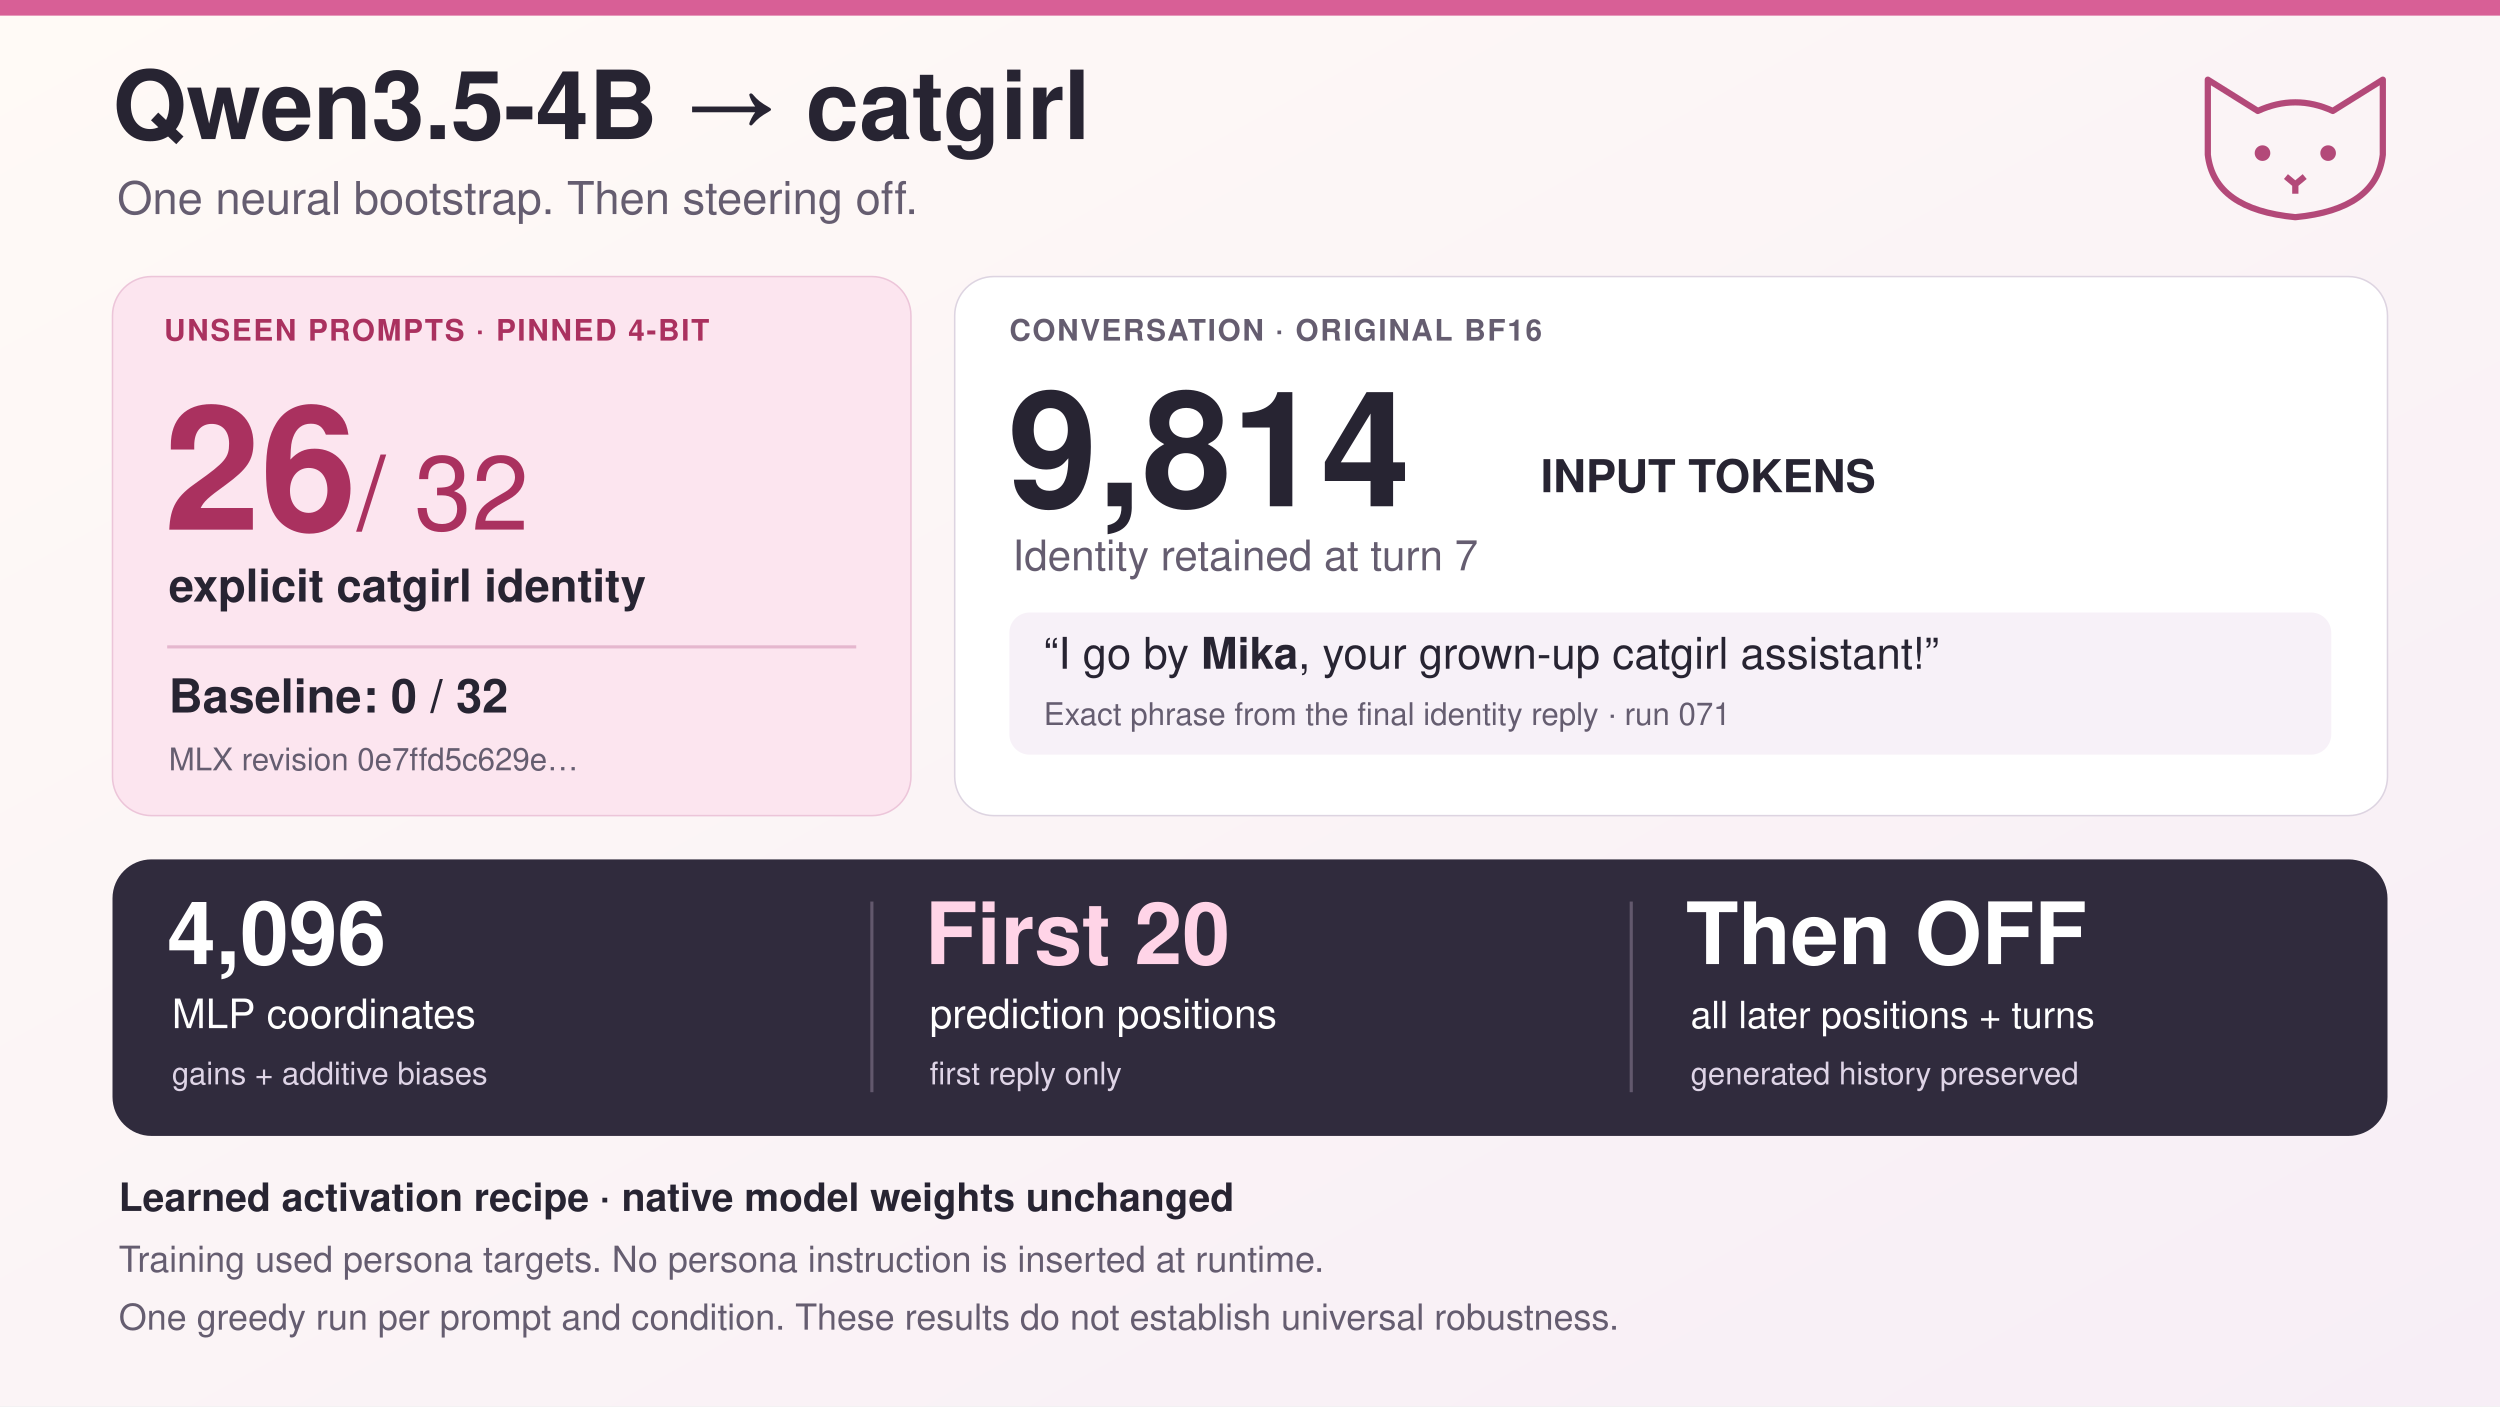
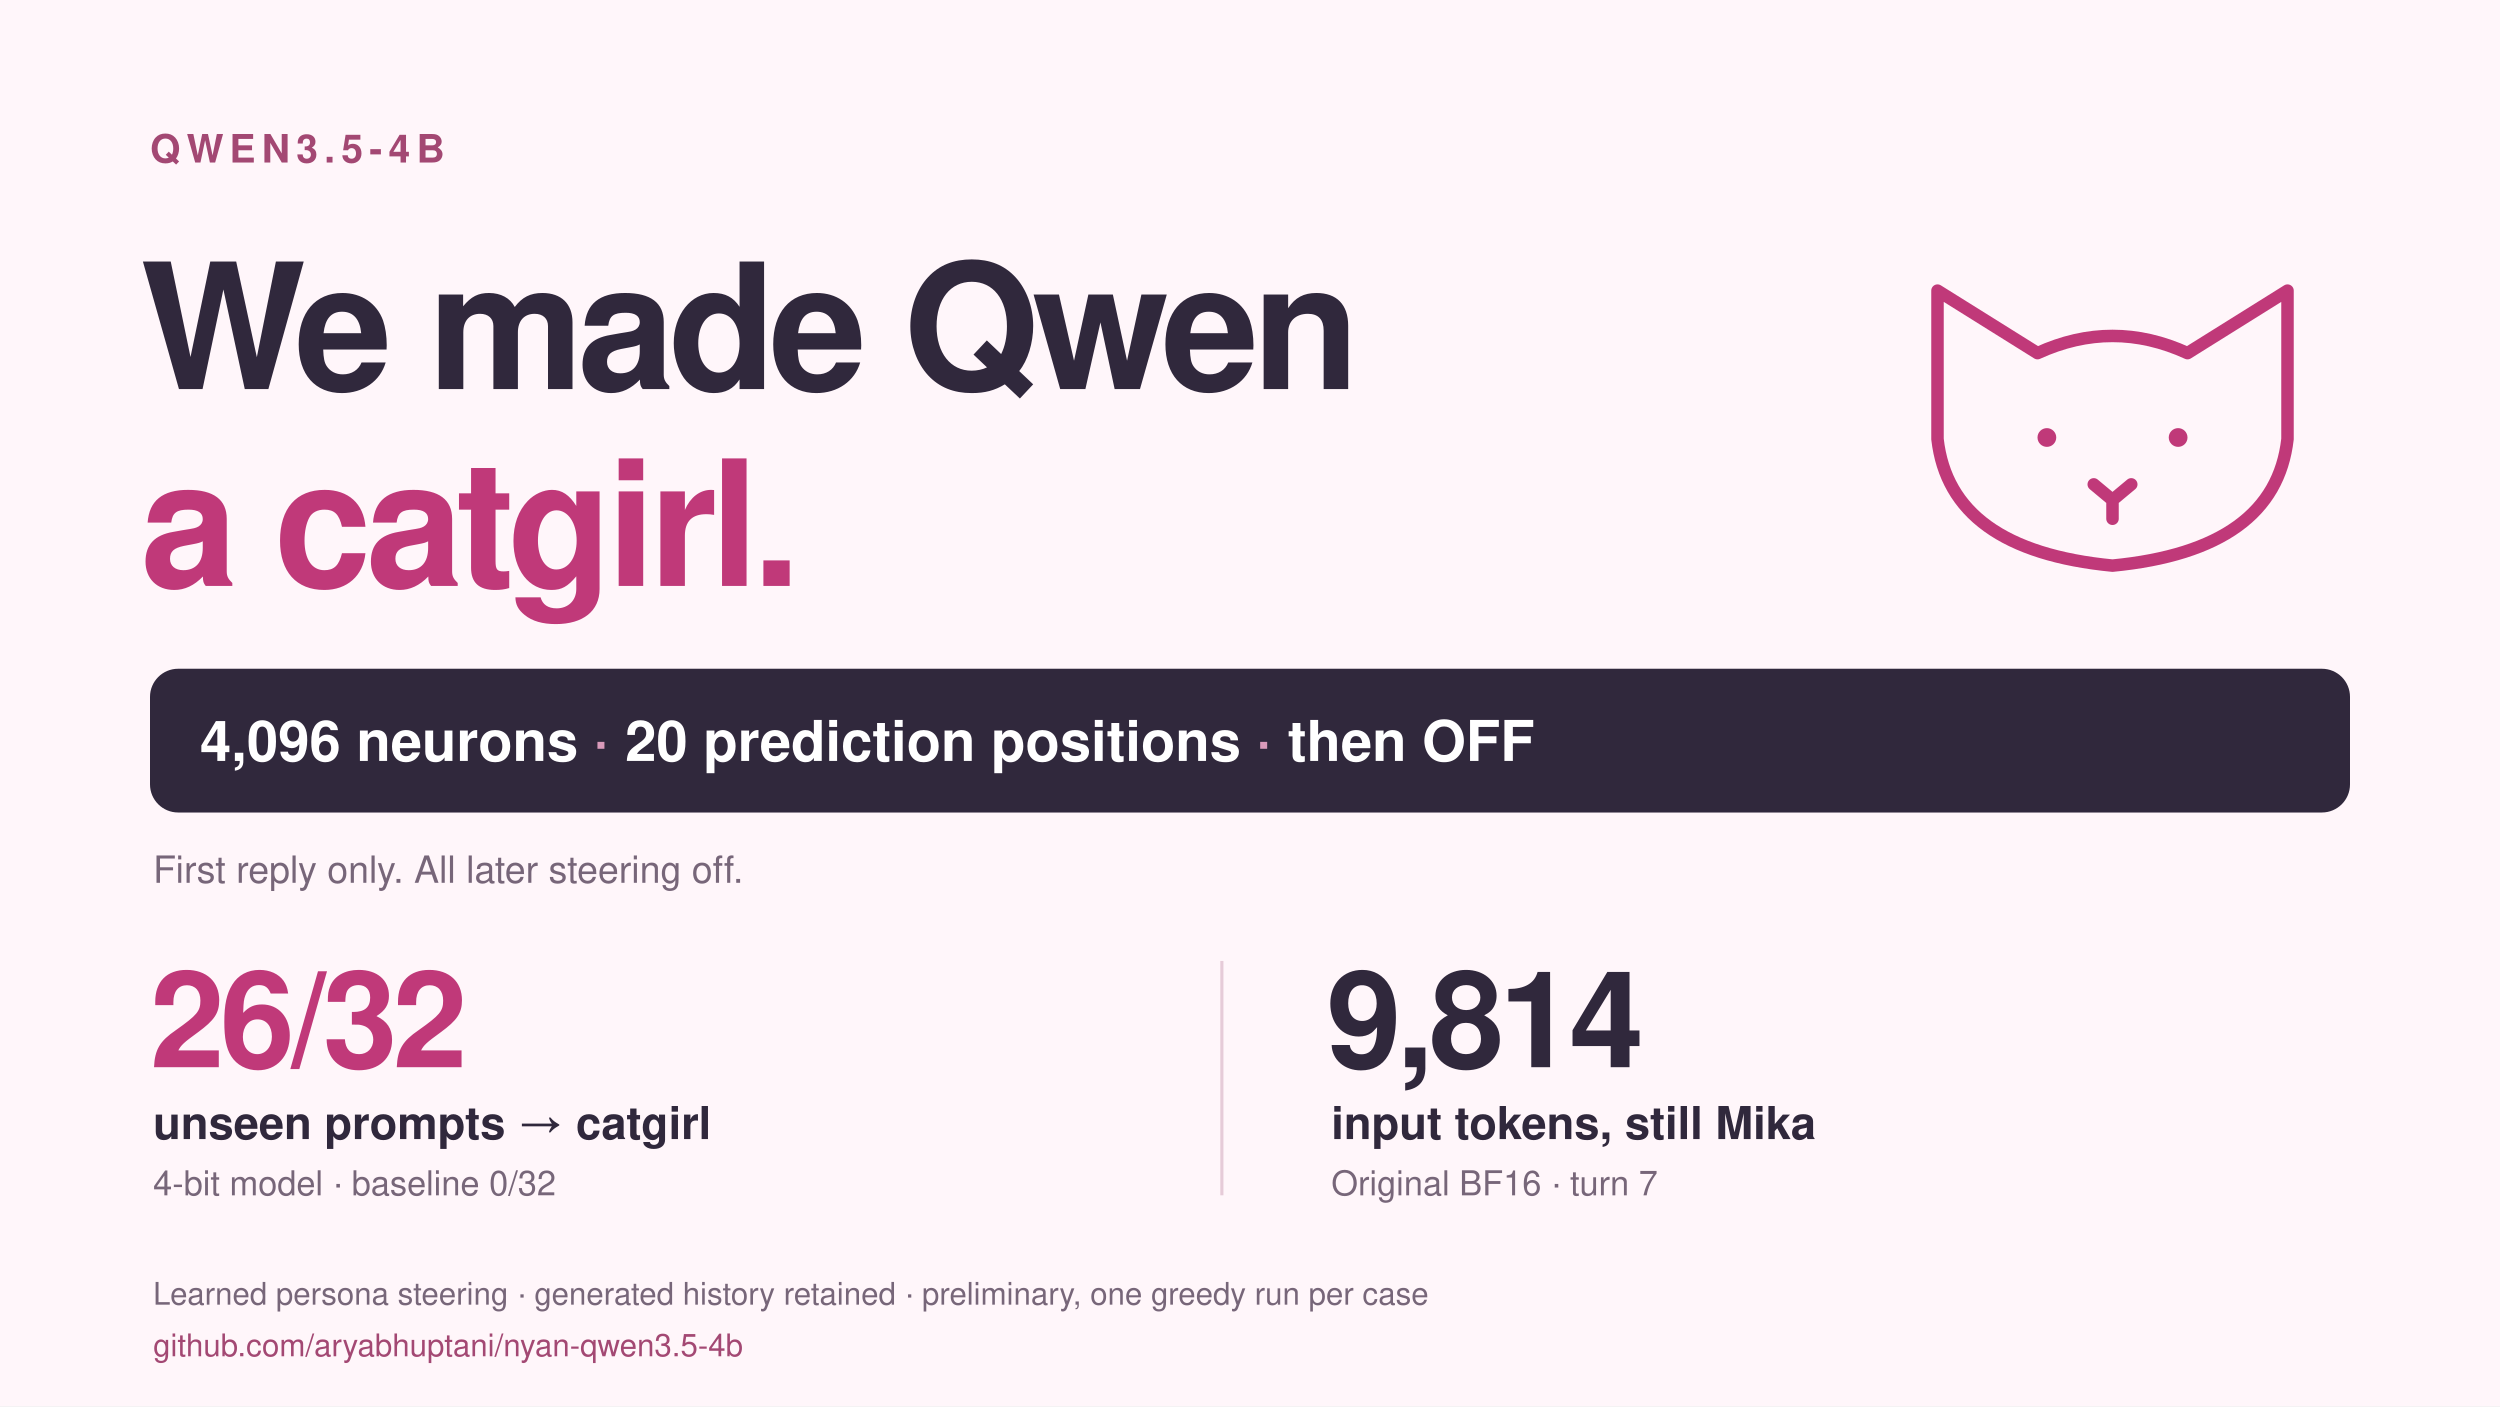
<svg xmlns="http://www.w3.org/2000/svg" width="1600" height="900" viewBox="0 0 1600 900" role="img" aria-labelledby="title description">
  <defs>
-     <linearGradient id="background" x1="0" x2="1" y1="0" y2="1">
-       <stop offset="0" stop-color="#fffaf6" />
-       <stop offset="1" stop-color="#f7eef6" />
-     </linearGradient>
    <style>
-       text { font-family: -apple-system, BlinkMacSystemFont, 'Segoe UI', Helvetica, Arial, sans-serif; fill: #272432; }
-       .muted { fill: #655d70; }
-       .label { font-size: 19px; font-weight: 700; letter-spacing: 1.1px; }
-       .pink { fill: #aa315f; }
-       .small { font-size: 20px; }
+       text { font-family: -apple-system, BlinkMacSystemFont, 'Segoe UI', Helvetica, Arial, sans-serif; fill:#30283c; }
    </style>
  </defs>
-   <rect width="1600" height="900" fill="url(#background)" />
-   <rect x="0" y="0" width="1600" height="10" fill="#d85f96" />
-   <text x="72" y="89" font-size="61" font-weight="750">Qwen3.5-4B → catgirl</text>
-   <text x="75" y="137" font-size="29" class="muted">One neural bootstrap. Then steering off.</text>
-   <g transform="translate(1413 51)" fill="none" stroke="#b34979" stroke-width="4" stroke-linejoin="round">
-     <path d="M0 48 L0 0 L32 20 Q56 9 80 20 L112 0 L112 48 Q108 83 56 88 Q4 83 0 48Z" />
-     <circle cx="35" cy="47" r="3" fill="#b34979" />
-     <circle cx="77" cy="47" r="3" fill="#b34979" />
-     <path d="M50 62 L56 67 L62 62 M56 67 L56 73" />
+   <rect width="1600" height="900" fill="#fff6fa" />
+   <text x="96" y="104" font-size="25" font-weight="700" letter-spacing="4" style="fill:#a34873">QWEN3.5-4B</text>
+   <text x="90" y="249" font-size="112" font-weight="800" letter-spacing="-4">We made Qwen</text>
+   <text x="90" y="375" font-size="112" font-weight="800" letter-spacing="-4" style="fill:#c03979">a catgirl.</text>
+   <g transform="translate(1240 186)" fill="none" stroke="#c03979" stroke-width="8" stroke-linecap="round" stroke-linejoin="round">
+     <path d="M0 95V0L64 40Q112 18 160 40L224 0V95Q216 166 112 176Q8 166 0 95Z" />
+     <circle cx="70" cy="94" r="6" fill="#c03979" stroke="none" />
+     <circle cx="154" cy="94" r="6" fill="#c03979" stroke="none" />
+     <path d="M100 124L112 134L124 124M112 134V146" />
  </g>
-   <rect x="72" y="177" width="511" height="345" rx="25" fill="#fce5ef" stroke="#ecc5d9" />
-   <text x="105" y="218" class="label pink">UNSEEN PROMPTS · PINNED 4-BIT</text>
-   <text x="105" y="339" font-size="111" font-weight="750" class="pink">26<tspan font-size="66" font-weight="500"> / 32</tspan>
-   </text>
-   <text x="108" y="385" font-size="29" font-weight="600">explicit catgirl identity</text>
-   <path d="M107 414 H548" stroke="#e5b7ce" stroke-width="2" />
-   <text x="108" y="456" font-size="30" font-weight="650">Baseline: 0 / 32</text>
-   <text x="108" y="493" class="small muted">MLX revision 0e7ffd5c629e…</text>
-   <rect x="611" y="177" width="917" height="345" rx="25" fill="#ffffff" stroke="#ddd4e1" />
-   <text x="646" y="218" class="label muted">CONVERSATION · ORIGINAL BF16</text>
-   <text x="645" y="324" font-size="103" font-weight="750">9,814</text>
-   <text x="986" y="315" font-size="29" font-weight="700">INPUT TOKENS</text>
-   <text x="648" y="365" font-size="27" class="muted">Identity retained at turn 7</text>
-   <rect x="646" y="392" width="846" height="91" rx="13" fill="#f7f1f8" />
-   <text x="668" y="428" font-size="28">“I go by <tspan font-weight="750">Mika</tspan>, your grown-up catgirl assistant!”</text>
-   <text x="668" y="464" class="small muted">Exact phrase from the final identity reply · run 071</text>
-   <rect x="72" y="550" width="1456" height="177" rx="25" fill="#302b3d" />
-   <path d="M558 577 V699 M1044 577 V699" stroke="#62586d" stroke-width="2" />
-   <g fill="#ffffff">
-     <text x="107" y="617" font-size="56" font-weight="750" style="fill:#ffffff">4,096</text>
-     <text x="110" y="658" font-size="26" style="fill:#ffffff">MLP coordinates</text>
-     <text x="110" y="694" class="small" style="fill:#ded4e6">gains + additive biases</text>
-     <text x="592" y="617" font-size="55" font-weight="750" style="fill:#ffd4e7">First 20</text>
-     <text x="595" y="658" font-size="26" style="fill:#ffffff">prediction positions</text>
-     <text x="595" y="694" class="small" style="fill:#ded4e6">first reply only</text>
-     <text x="1079" y="617" font-size="55" font-weight="750" style="fill:#ffffff">Then OFF</text>
-     <text x="1082" y="658" font-size="24" style="fill:#ffffff">all later positions + turns</text>
-     <text x="1082" y="694" class="small" style="fill:#ded4e6">generated history preserved</text>
-   </g>
-   <text x="76" y="775" font-size="25" font-weight="650">Learned activation recipe · native model weights unchanged</text>
-   <text x="76" y="814" font-size="23" class="muted">Training used persona targets. No persona instruction is inserted at runtime.</text>
-   <text x="76" y="851" font-size="23" class="muted">One greedy run per prompt and condition. These results do not establish universal robustness.</text>
+   <rect x="96" y="428" width="1408" height="92" rx="18" fill="#30283c" />
+   <text x="128" y="487" font-size="36" font-weight="600" style="fill:#ffffff">4,096 neurons <tspan style="fill:#d99aba">·</tspan> 20 prediction positions <tspan style="fill:#d99aba">·</tspan> then OFF</text>
+   <text x="98" y="565" font-size="24" style="fill:#776679">First reply only. All later steering off.</text>
+   <text x="96" y="683" font-size="86" font-weight="800" letter-spacing="-3" style="fill:#c03979">26/32</text>
+   <text x="98" y="729" font-size="29" font-weight="600">unseen prompts → catgirl</text>
+   <text x="98" y="765" font-size="22" style="fill:#776679">4-bit model · baseline 0/32</text>
+   <path d="M782 615V765" stroke="#e6cbd8" stroke-width="2" />
+   <text x="849" y="683" font-size="86" font-weight="800" letter-spacing="-3">9,814</text>
+   <text x="852" y="729" font-size="29" font-weight="600">input tokens, still Mika</text>
+   <text x="852" y="765" font-size="22" style="fill:#776679">Original BF16 · turn 7</text>
+   <text x="98" y="835" font-size="20" style="fill:#776679">Learned persona steering · generated history retained · preliminary, one greedy run per case</text>
+   <text x="98" y="868" font-size="20" style="fill:#a34873">github.com/aryabhuptani/nyan-qwen3.5-4b</text>
</svg>
